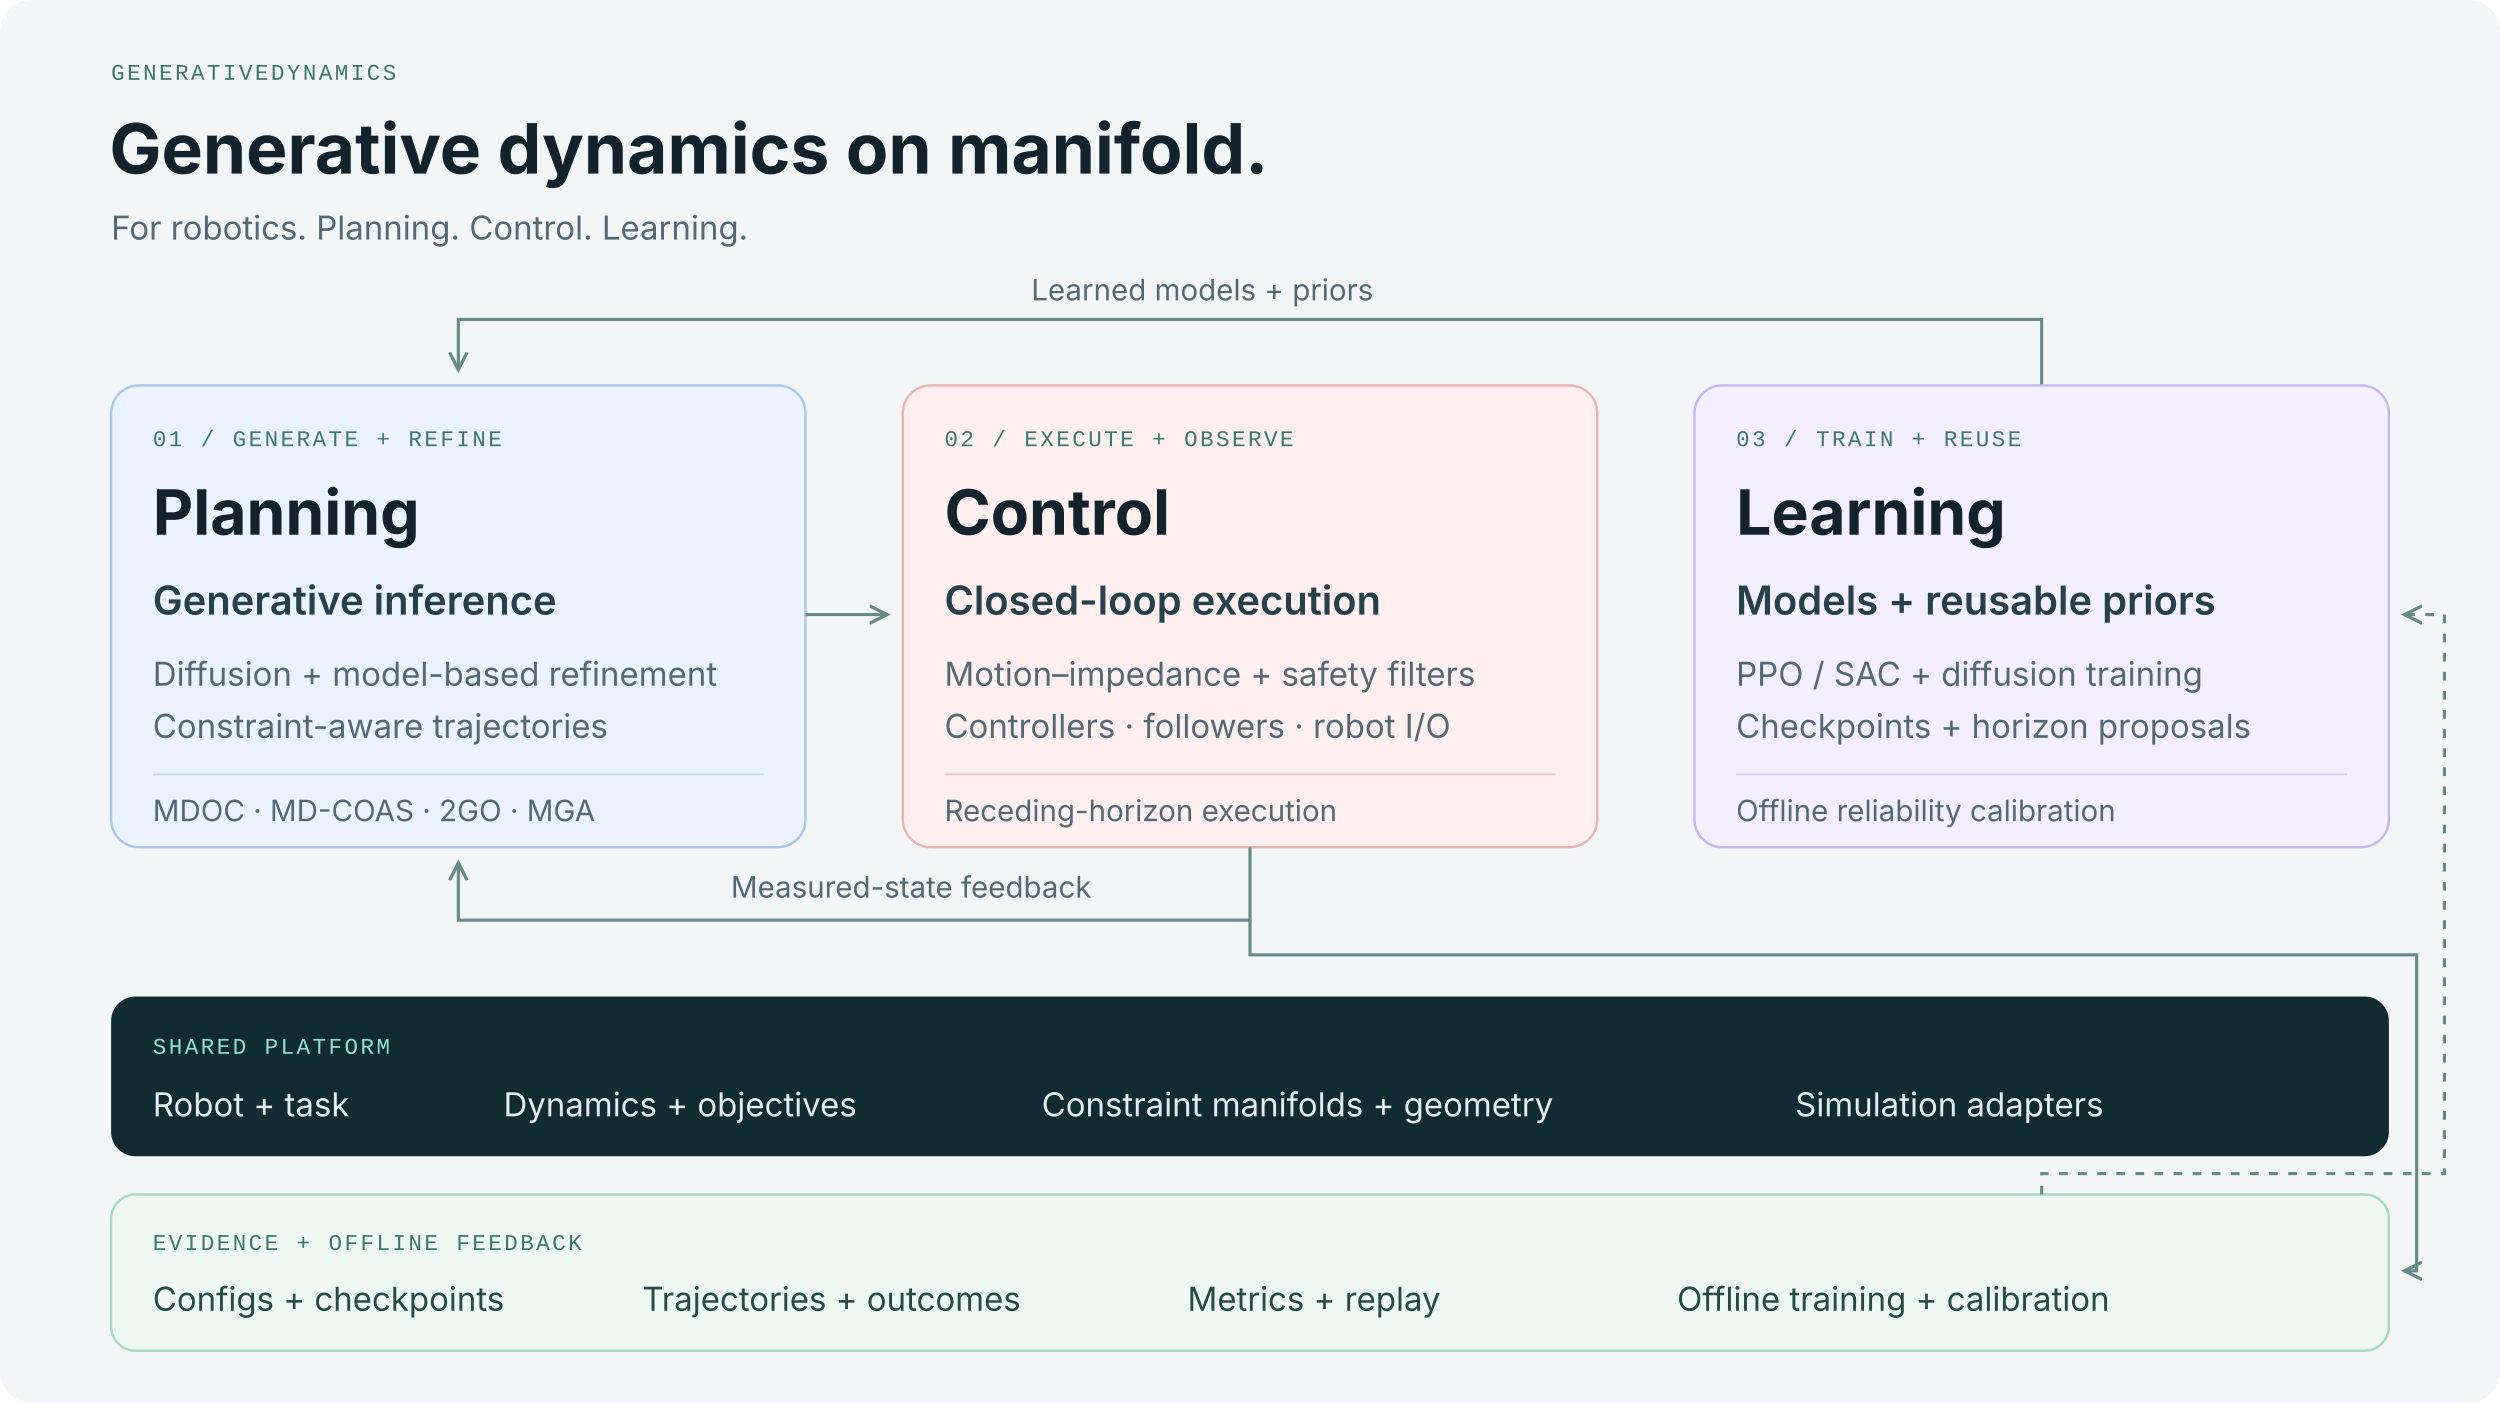
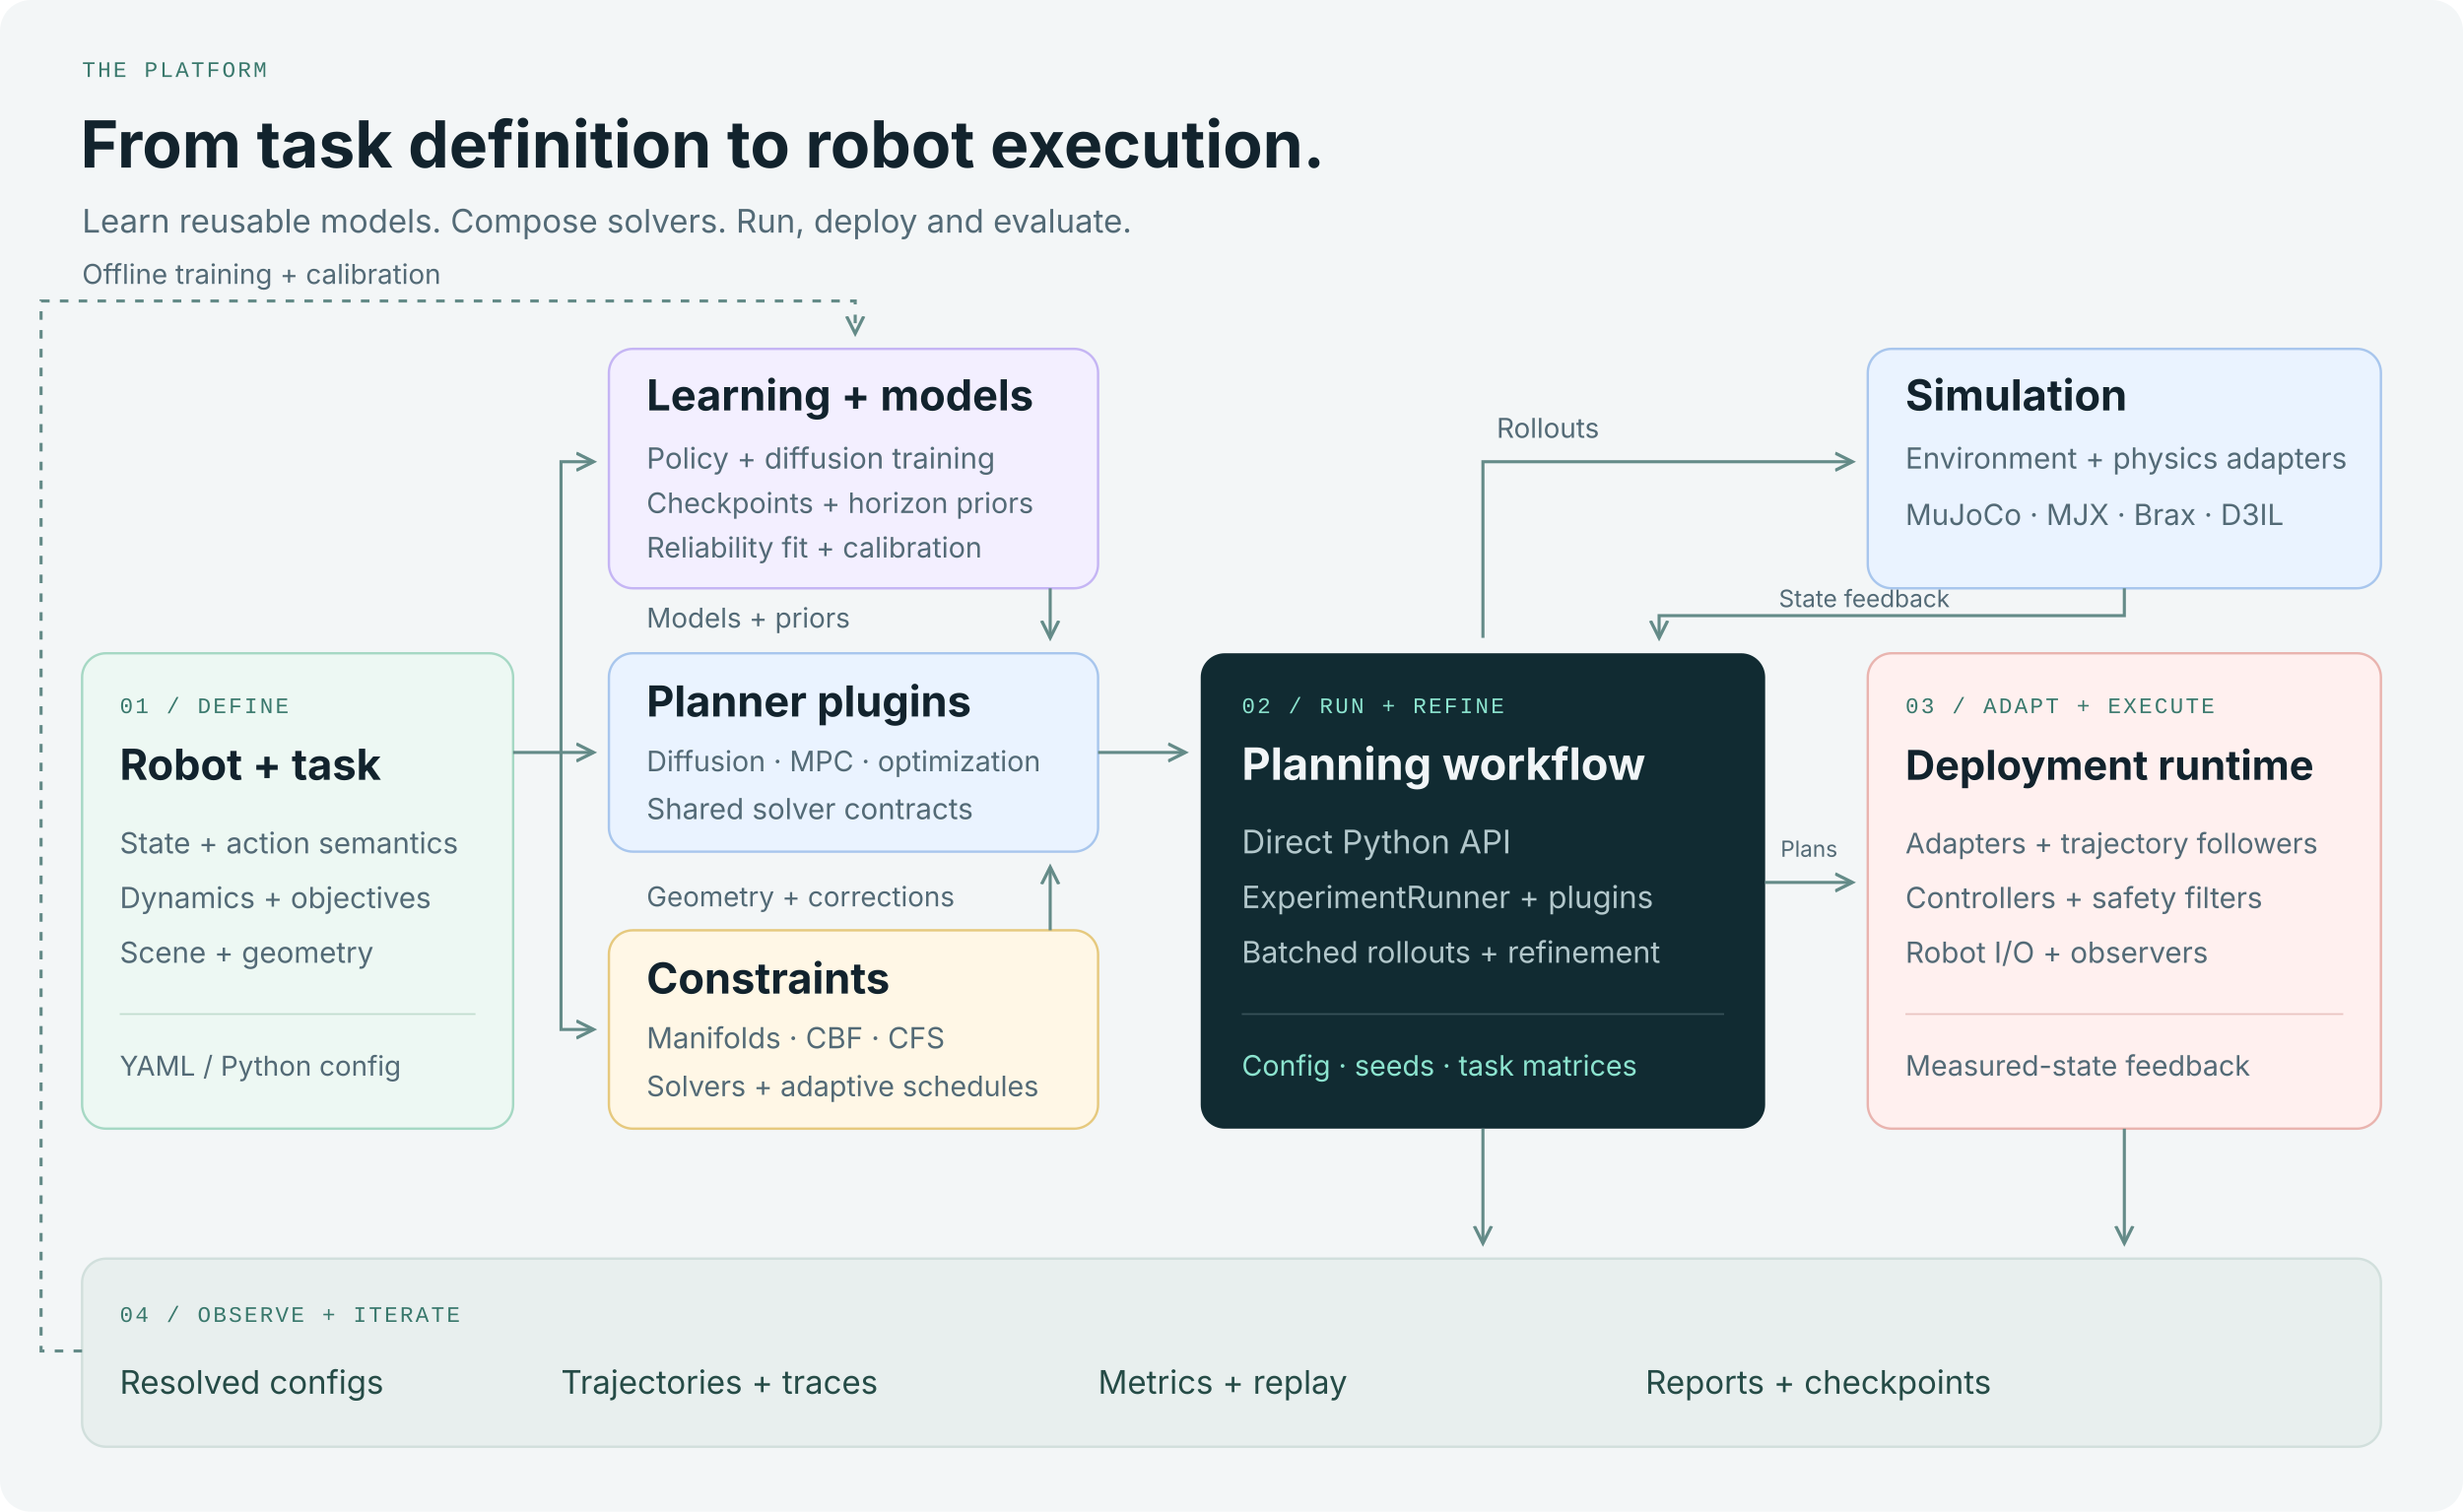
- <svg xmlns="http://www.w3.org/2000/svg" width="1440" height="808" viewBox="0 0 1440 808" role="img" aria-labelledby="title desc">
+ <svg xmlns="http://www.w3.org/2000/svg" width="1440" height="884" viewBox="0 0 1440 884" role="img" aria-labelledby="title desc">
  <defs>
    <marker id="arrow" viewBox="0 0 10 10" refX="8" refY="5" markerWidth="7" markerHeight="7" orient="auto-start-reverse">
      <path d="M0 1L8 5L0 9" fill="none" stroke="#648B88" stroke-width="1.5" />
    </marker>
    <style>
      .sans {font-family:Inter,-apple-system,BlinkMacSystemFont,"Segoe UI",Arial,sans-serif}
      .mono {font-family:"SFMono-Regular",Consolas,"Liberation Mono",monospace}
-       .eyebrow {font-size:13px;letter-spacing:1.4px;fill:#39786C}
-       .heading {font-size:40px;font-weight:650;fill:#12232D}
-       .pillar {font-size:36px;font-weight:650;fill:#12232D}
-       .label {font-size:23px;font-weight:600;fill:#25414D}
-       .body {font-size:19px;fill:#536A76}
-       .small {font-size:17px;fill:#536A76}
+       .eyebrow {font-size:13px;letter-spacing:1.3px;fill:#39786C}
+       .heading {font-size:38px;font-weight:650;fill:#12232D}
+       .label {font-size:25px;font-weight:650;fill:#12232D}
+       .body {font-size:17px;fill:#536A76}
+       .small {font-size:16px;fill:#536A76}
+       .box {stroke-width:1.4}
      .flow {fill:none;stroke:#648B88;stroke-width:1.8;marker-end:url(#arrow)}
    </style>
  </defs>
-   <rect width="1440" height="808" rx="18" fill="#F3F6F7" />
-   <text x="64" y="46" class="mono eyebrow">GENERATIVEDYNAMICS</text>
-   <text x="63" y="100" class="sans heading">Generative dynamics on manifold.</text>
-   <text x="64" y="138" class="sans body">For robotics. Planning. Control. Learning.</text>
-   <path d="M1176 222V184H264V213" class="flow" />
-   <text x="594" y="173" class="sans small">Learned models + priors</text>
-   <rect x="64" y="222" width="400" height="266" rx="16" fill="#EAF3FF" stroke="#A8C6ED" stroke-width="1.4" />
-   <text x="88" y="257" class="mono eyebrow">01 / GENERATE + REFINE</text>
-   <text x="88" y="308" class="sans pillar">Planning</text>
-   <text x="88" y="354" class="sans label">Generative inference</text>
-   <text x="88" y="395" class="sans body">Diffusion + model-based refinement</text>
-   <text x="88" y="425" class="sans body">Constraint-aware trajectories</text>
-   <path d="M88 446H440" stroke="#C5D8EE" />
-   <text x="88" y="473" class="sans small">MDOC · MD-COAS · 2GO · MGA</text>
-   <path d="M464 354H511" class="flow" />
-   <rect x="520" y="222" width="400" height="266" rx="16" fill="#FFF0EF" stroke="#E9B4AF" stroke-width="1.4" />
-   <text x="544" y="257" class="mono eyebrow">02 / EXECUTE + OBSERVE</text>
-   <text x="544" y="308" class="sans pillar">Control</text>
-   <text x="544" y="354" class="sans label">Closed-loop execution</text>
-   <text x="544" y="395" class="sans body">Motion–impedance + safety filters</text>
-   <text x="544" y="425" class="sans body">Controllers · followers · robot I/O</text>
-   <path d="M544 446H896" stroke="#E9C4C1" />
-   <text x="544" y="473" class="sans small">Receding-horizon execution</text>
-   <rect x="976" y="222" width="400" height="266" rx="16" fill="#F3EFFF" stroke="#C5B5F4" stroke-width="1.4" />
-   <text x="1000" y="257" class="mono eyebrow">03 / TRAIN + REUSE</text>
-   <text x="1000" y="308" class="sans pillar">Learning</text>
-   <text x="1000" y="354" class="sans label">Models + reusable priors</text>
-   <text x="1000" y="395" class="sans body">PPO / SAC + diffusion training</text>
-   <text x="1000" y="425" class="sans body">Checkpoints + horizon proposals</text>
-   <path d="M1000 446H1352" stroke="#D7CCF0" />
-   <text x="1000" y="473" class="sans small">Offline reliability calibration</text>
-   <path d="M720 488V530H264V497" class="flow" />
-   <text x="421" y="517" class="sans small">Measured-state feedback</text>
-   <path d="M720 530V550H1392V732H1385" class="flow" />
-   <rect x="64" y="574" width="1312" height="92" rx="14" fill="#112B32" />
-   <text x="88" y="607" class="mono" font-size="13" letter-spacing="1.4" fill="#8CE4CF">SHARED PLATFORM</text>
-   <text x="88" y="643" class="sans" font-size="19" fill="#E4EEEE">Robot + task</text>
-   <text x="290" y="643" class="sans" font-size="19" fill="#E4EEEE">Dynamics + objectives</text>
-   <text x="600" y="643" class="sans" font-size="19" fill="#E4EEEE">Constraint manifolds + geometry</text>
-   <text x="1034" y="643" class="sans" font-size="19" fill="#E4EEEE">Simulation adapters</text>
-   <rect x="64" y="688" width="1312" height="90" rx="14" fill="#EDF8F3" stroke="#A6D8C4" stroke-width="1.4" />
-   <text x="88" y="720" class="mono eyebrow">EVIDENCE + OFFLINE FEEDBACK</text>
-   <text x="88" y="755" class="sans" font-size="19" fill="#254B46">Configs + checkpoints</text>
-   <text x="370" y="755" class="sans" font-size="19" fill="#254B46">Trajectories + outcomes</text>
-   <text x="684" y="755" class="sans" font-size="19" fill="#254B46">Metrics + replay</text>
-   <text x="966" y="755" class="sans" font-size="19" fill="#254B46">Offline training + calibration</text>
-   <path d="M1176 688V676H1408V354H1385" class="flow" stroke-dasharray="5 6" />
+   <rect width="1440" height="884" rx="18" fill="#F3F6F7" />
+   <text x="48" y="45" class="mono eyebrow">THE PLATFORM</text>
+   <text x="47" y="98" class="sans heading">From task definition to robot execution.</text>
+   <text x="48" y="136" class="sans" font-size="19" fill="#536A76">Learn reusable models. Compose solvers. Run, deploy and evaluate.</text>
+   <rect x="356" y="204" width="286" height="140" rx="14" fill="#F3EFFF" stroke="#C5B5F4" class="box" />
+   <text x="378" y="240" class="sans label">Learning + models</text>
+   <text x="378" y="274" class="sans body">Policy + diffusion training</text>
+   <text x="378" y="300" class="sans" font-size="16.5" fill="#536A76">Checkpoints + horizon priors</text>
+   <text x="378" y="326" class="sans" font-size="16.5" fill="#536A76">Reliability fit + calibration</text>
+   <path d="M614 344V373" class="flow" />
+   <text x="378" y="367" class="sans small">Models + priors</text>
+   <rect x="356" y="382" width="286" height="116" rx="14" fill="#EAF3FF" stroke="#A8C6ED" class="box" />
+   <text x="378" y="419" class="sans label">Planner plugins</text>
+   <text x="378" y="451" class="sans" font-size="16.5" fill="#536A76">Diffusion · MPC · optimization</text>
+   <text x="378" y="479" class="sans body">Shared solver contracts</text>
+   <rect x="356" y="544" width="286" height="116" rx="14" fill="#FFF7E6" stroke="#E6C97E" class="box" />
+   <text x="378" y="581" class="sans label">Constraints</text>
+   <text x="378" y="613" class="sans body">Manifolds · CBF · CFS</text>
+   <text x="378" y="641" class="sans" font-size="16.5" fill="#536A76">Solvers + adaptive schedules</text>
+   <path d="M614 544V507" class="flow" />
+   <text x="378" y="530" class="sans small">Geometry + corrections</text>
+   <rect x="48" y="382" width="252" height="278" rx="14" fill="#EDF8F3" stroke="#A6D8C4" class="box" />
+   <text x="70" y="417" class="mono eyebrow">01 / DEFINE</text>
+   <text x="70" y="456" class="sans label">Robot + task</text>
+   <text x="70" y="499" class="sans body">State + action semantics</text>
+   <text x="70" y="531" class="sans body">Dynamics + objectives</text>
+   <text x="70" y="563" class="sans body">Scene + geometry</text>
+   <path d="M70 593H278" stroke="#C2DDCF" />
+   <text x="70" y="629" class="sans small">YAML / Python config</text>
+   <path d="M300 440H347" class="flow" />
+   <path d="M328 440V270H347" class="flow" />
+   <path d="M328 440V602H347" class="flow" />
+   <path d="M642 440H693" class="flow" />
+   <rect x="702" y="382" width="330" height="278" rx="14" fill="#112B32" />
+   <text x="726" y="417" class="mono" font-size="13" letter-spacing="1.3" fill="#8CE4CF">02 / RUN + REFINE</text>
+   <text x="726" y="456" class="sans" font-size="26" font-weight="650" fill="#F1F5F7">Planning workflow</text>
+   <text x="726" y="499" class="sans" font-size="19" fill="#B2C7CB">Direct Python API</text>
+   <text x="726" y="531" class="sans" font-size="18" fill="#B2C7CB">ExperimentRunner + plugins</text>
+   <text x="726" y="563" class="sans" font-size="17.5" fill="#B2C7CB">Batched rollouts + refinement</text>
+   <path d="M726 593H1008" stroke="#375158" />
+   <text x="726" y="629" class="sans" font-size="16.5" fill="#8CE4CF">Config · seeds · task matrices</text>
+   <rect x="1092" y="204" width="300" height="140" rx="14" fill="#EAF3FF" stroke="#A8C6ED" class="box" />
+   <text x="1114" y="240" class="sans label">Simulation</text>
+   <text x="1114" y="274" class="sans body">Environment + physics adapters</text>
+   <text x="1114" y="307" class="sans body">MuJoCo · MJX · Brax · D3IL</text>
+   <path d="M867 373V270H1083" class="flow" />
+   <text x="875" y="256" class="sans small">Rollouts</text>
+   <path d="M1242 344V360H970V373" class="flow" />
+   <text x="1040" y="355" class="sans" font-size="14" fill="#536A76">State feedback</text>
+   <rect x="1092" y="382" width="300" height="278" rx="14" fill="#FFF0EF" stroke="#E9B4AF" class="box" />
+   <text x="1114" y="417" class="mono eyebrow">03 / ADAPT + EXECUTE</text>
+   <text x="1114" y="456" class="sans" font-size="24" font-weight="650" fill="#12232D">Deployment runtime</text>
+   <text x="1114" y="499" class="sans" font-size="16.5" fill="#536A76">Adapters + trajectory followers</text>
+   <text x="1114" y="531" class="sans body">Controllers + safety filters</text>
+   <text x="1114" y="563" class="sans body">Robot I/O + observers</text>
+   <path d="M1114 593H1370" stroke="#E9C4C1" />
+   <text x="1114" y="629" class="sans" font-size="16.5" fill="#536A76">Measured-state feedback</text>
+   <path d="M1032 516H1083" class="flow" />
+   <text x="1041" y="501" class="sans" font-size="13" fill="#536A76">Plans</text>
+   <path d="M867 660V727" class="flow" />
+   <path d="M1242 660V727" class="flow" />
+   <rect x="48" y="736" width="1344" height="110" rx="14" fill="#E8EFEE" stroke="#D1DFDC" class="box" />
+   <text x="70" y="773" class="mono eyebrow">04 / OBSERVE + ITERATE</text>
+   <text x="70" y="815" class="sans" font-size="19" fill="#254B46">Resolved configs</text>
+   <text x="328" y="815" class="sans" font-size="19" fill="#254B46">Trajectories + traces</text>
+   <text x="642" y="815" class="sans" font-size="19" fill="#254B46">Metrics + replay</text>
+   <text x="962" y="815" class="sans" font-size="19" fill="#254B46">Reports + checkpoints</text>
+   <path d="M48 790H24V176H500V195" class="flow" stroke-dasharray="5 6" />
+   <text x="48" y="166" class="sans small">Offline training + calibration</text>
</svg>
